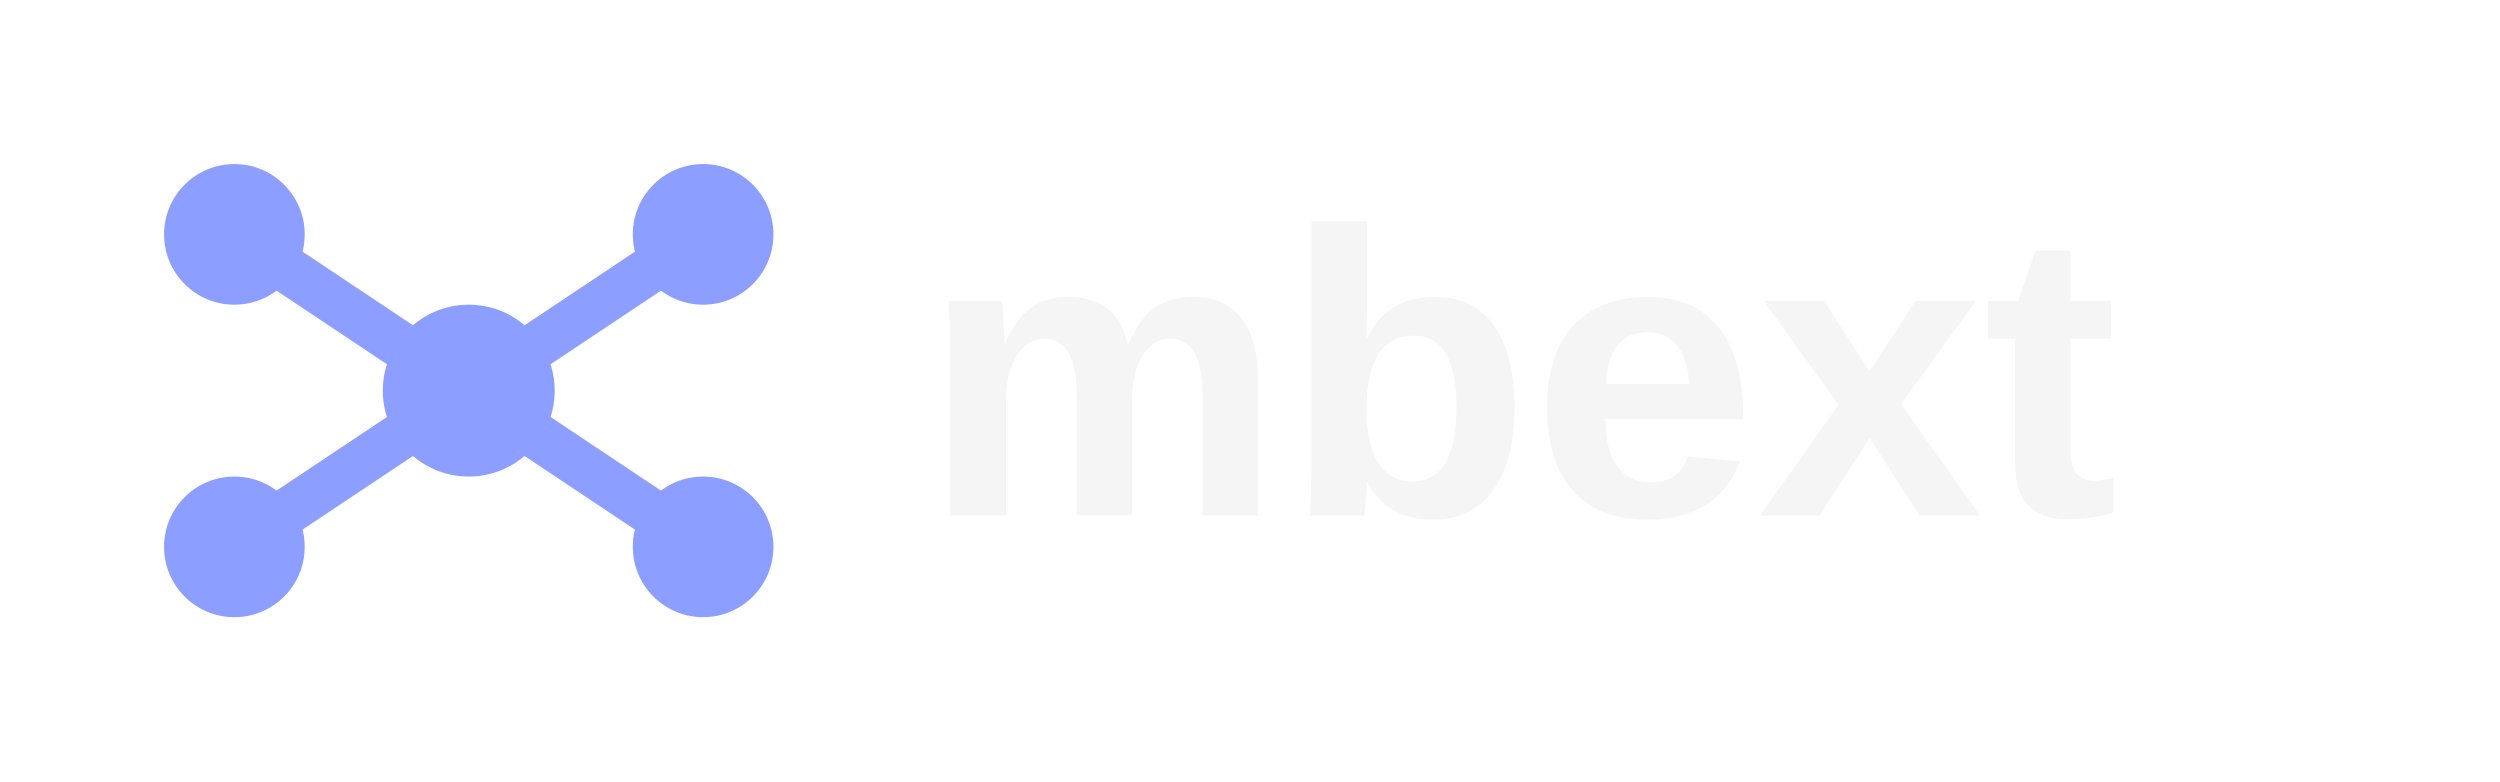
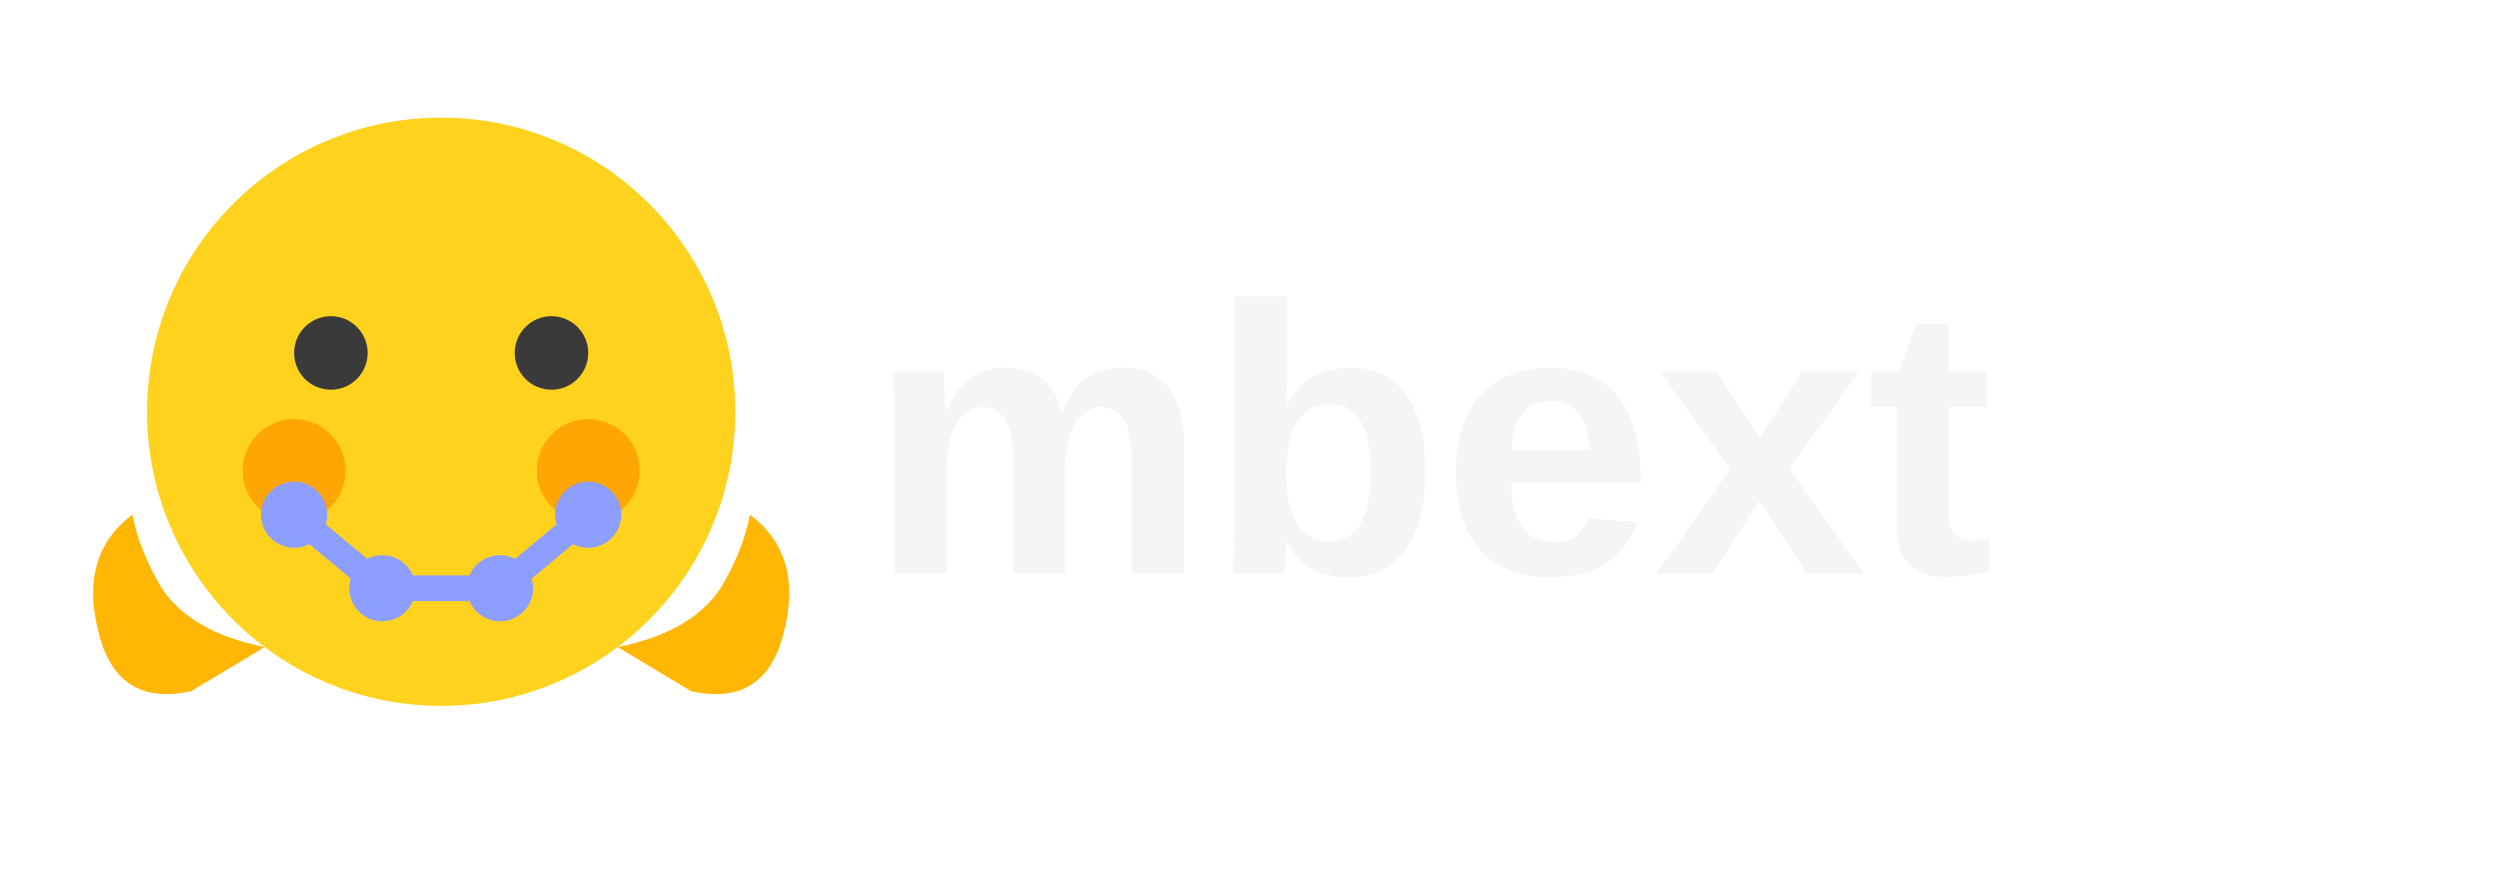
- <svg xmlns="http://www.w3.org/2000/svg" viewBox="0 0 320 100" width="320" height="100" role="img" aria-label="mbext">
-   <g fill="none" stroke="#8c9eff" stroke-width="6" stroke-linecap="round">
-     <line x1="30" y1="30" x2="60" y2="50" />
-     <line x1="30" y1="70" x2="60" y2="50" />
-     <line x1="60" y1="50" x2="90" y2="30" />
-     <line x1="60" y1="50" x2="90" y2="70" />
+ <svg xmlns="http://www.w3.org/2000/svg" viewBox="0 0 340 120" width="340" height="120" role="img" aria-label="mbext">
+   <g transform="translate(10 10)">
+     <g fill="#ffb703">
+       <path d="M8 60 q-8 6 -4 18 q3 8 12 6 l10 -6 q-10 -2 -14 -8 q-3 -5 -4 -10 z" />
+       <path d="M92 60 q8 6 4 18 q-3 8 -12 6 l-10 -6 q10 -2 14 -8 q3 -5 4 -10 z" />
+     </g>
+     <circle cx="50" cy="46" r="40" fill="#ffd21e" />
+     <circle cx="30" cy="54" r="7" fill="#ff9d00" opacity="0.85" />
+     <circle cx="70" cy="54" r="7" fill="#ff9d00" opacity="0.85" />
+     <circle cx="35" cy="38" r="5" fill="#3a3a3a" />
+     <circle cx="65" cy="38" r="5" fill="#3a3a3a" />
+     <g fill="none" stroke="#8c9eff" stroke-width="3.5" stroke-linecap="round">
+       <line x1="30" y1="60" x2="42" y2="70" />
+       <line x1="42" y1="70" x2="58" y2="70" />
+       <line x1="58" y1="70" x2="70" y2="60" />
+     </g>
+     <g fill="#8c9eff">
+       <circle cx="30" cy="60" r="4.5" />
+       <circle cx="42" cy="70" r="4.5" />
+       <circle cx="58" cy="70" r="4.5" />
+       <circle cx="70" cy="60" r="4.5" />
+     </g>
  </g>
-   <g fill="#8c9eff">
-     <circle cx="30" cy="30" r="9" />
-     <circle cx="30" cy="70" r="9" />
-     <circle cx="60" cy="50" r="11" />
-     <circle cx="90" cy="30" r="9" />
-     <circle cx="90" cy="70" r="9" />
-   </g>
-   <text x="118" y="66" font-family="'Segoe UI', 'Helvetica Neue', Arial, sans-serif" font-size="52" font-weight="700" fill="#f5f5f5">mbext</text>
+   <text x="118" y="78" font-family="'Segoe UI', 'Helvetica Neue', Arial, sans-serif" font-size="52" font-weight="700" fill="#f5f5f5">mbext</text>
</svg>
